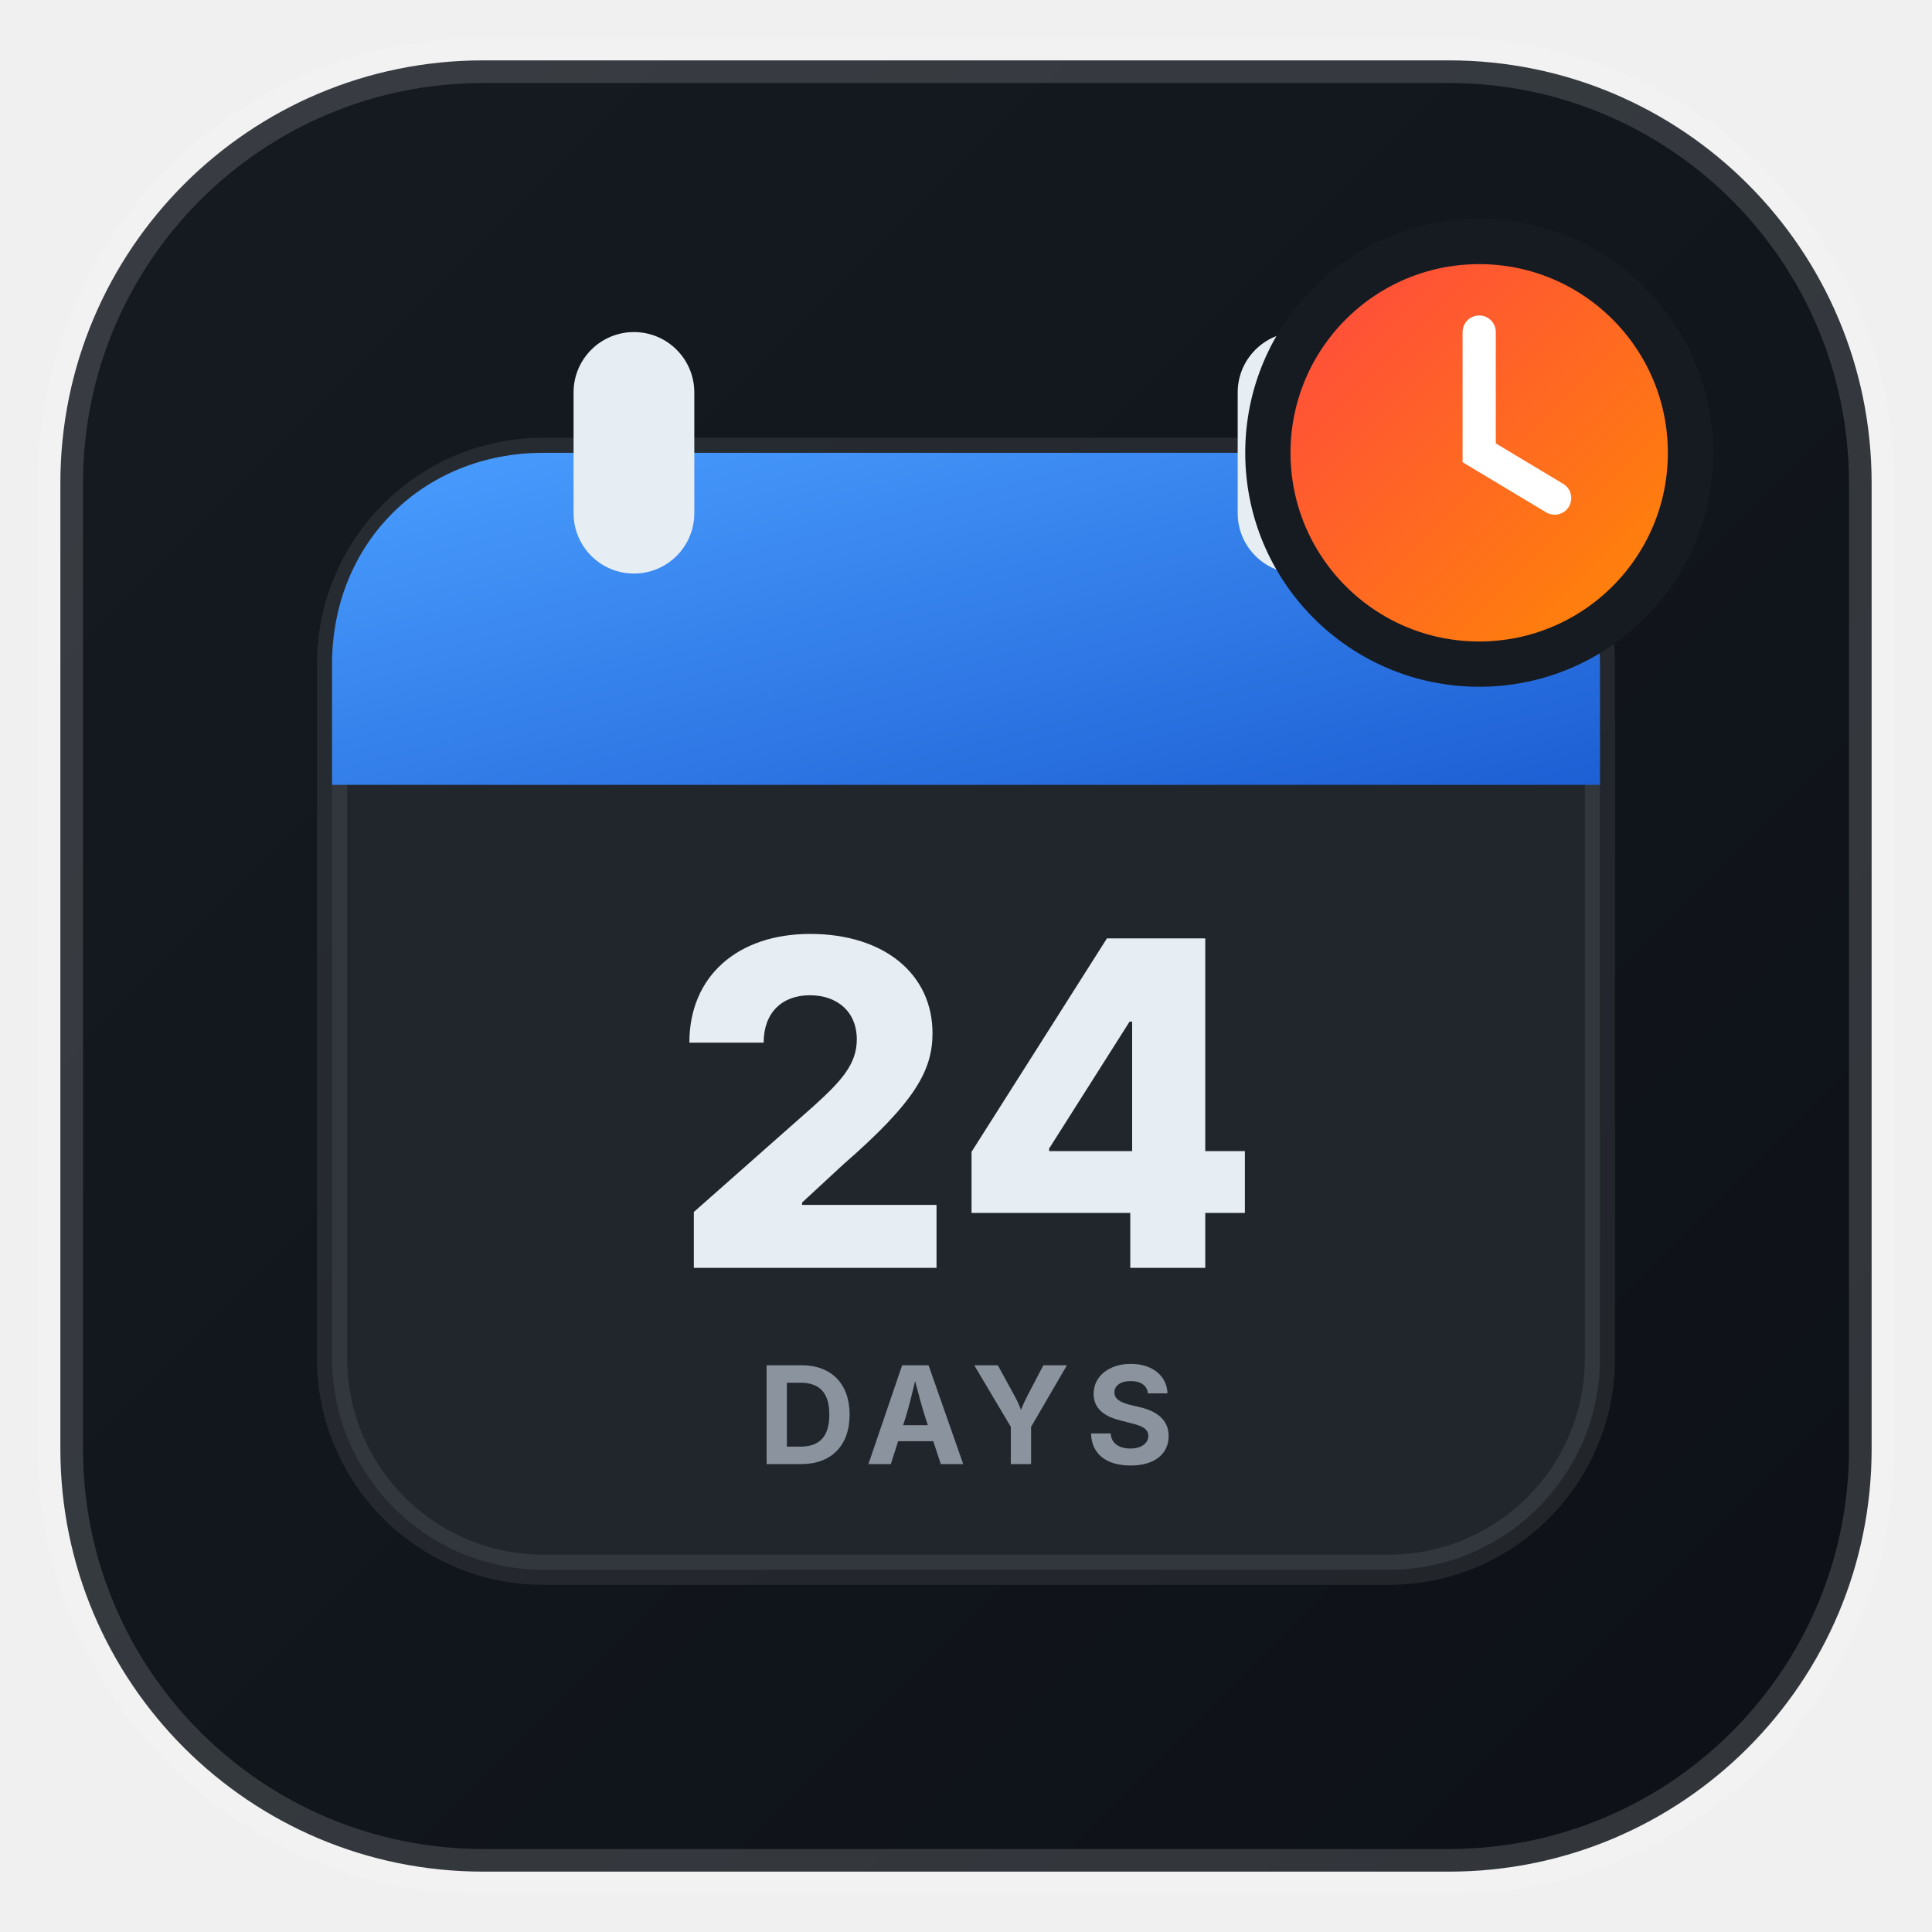
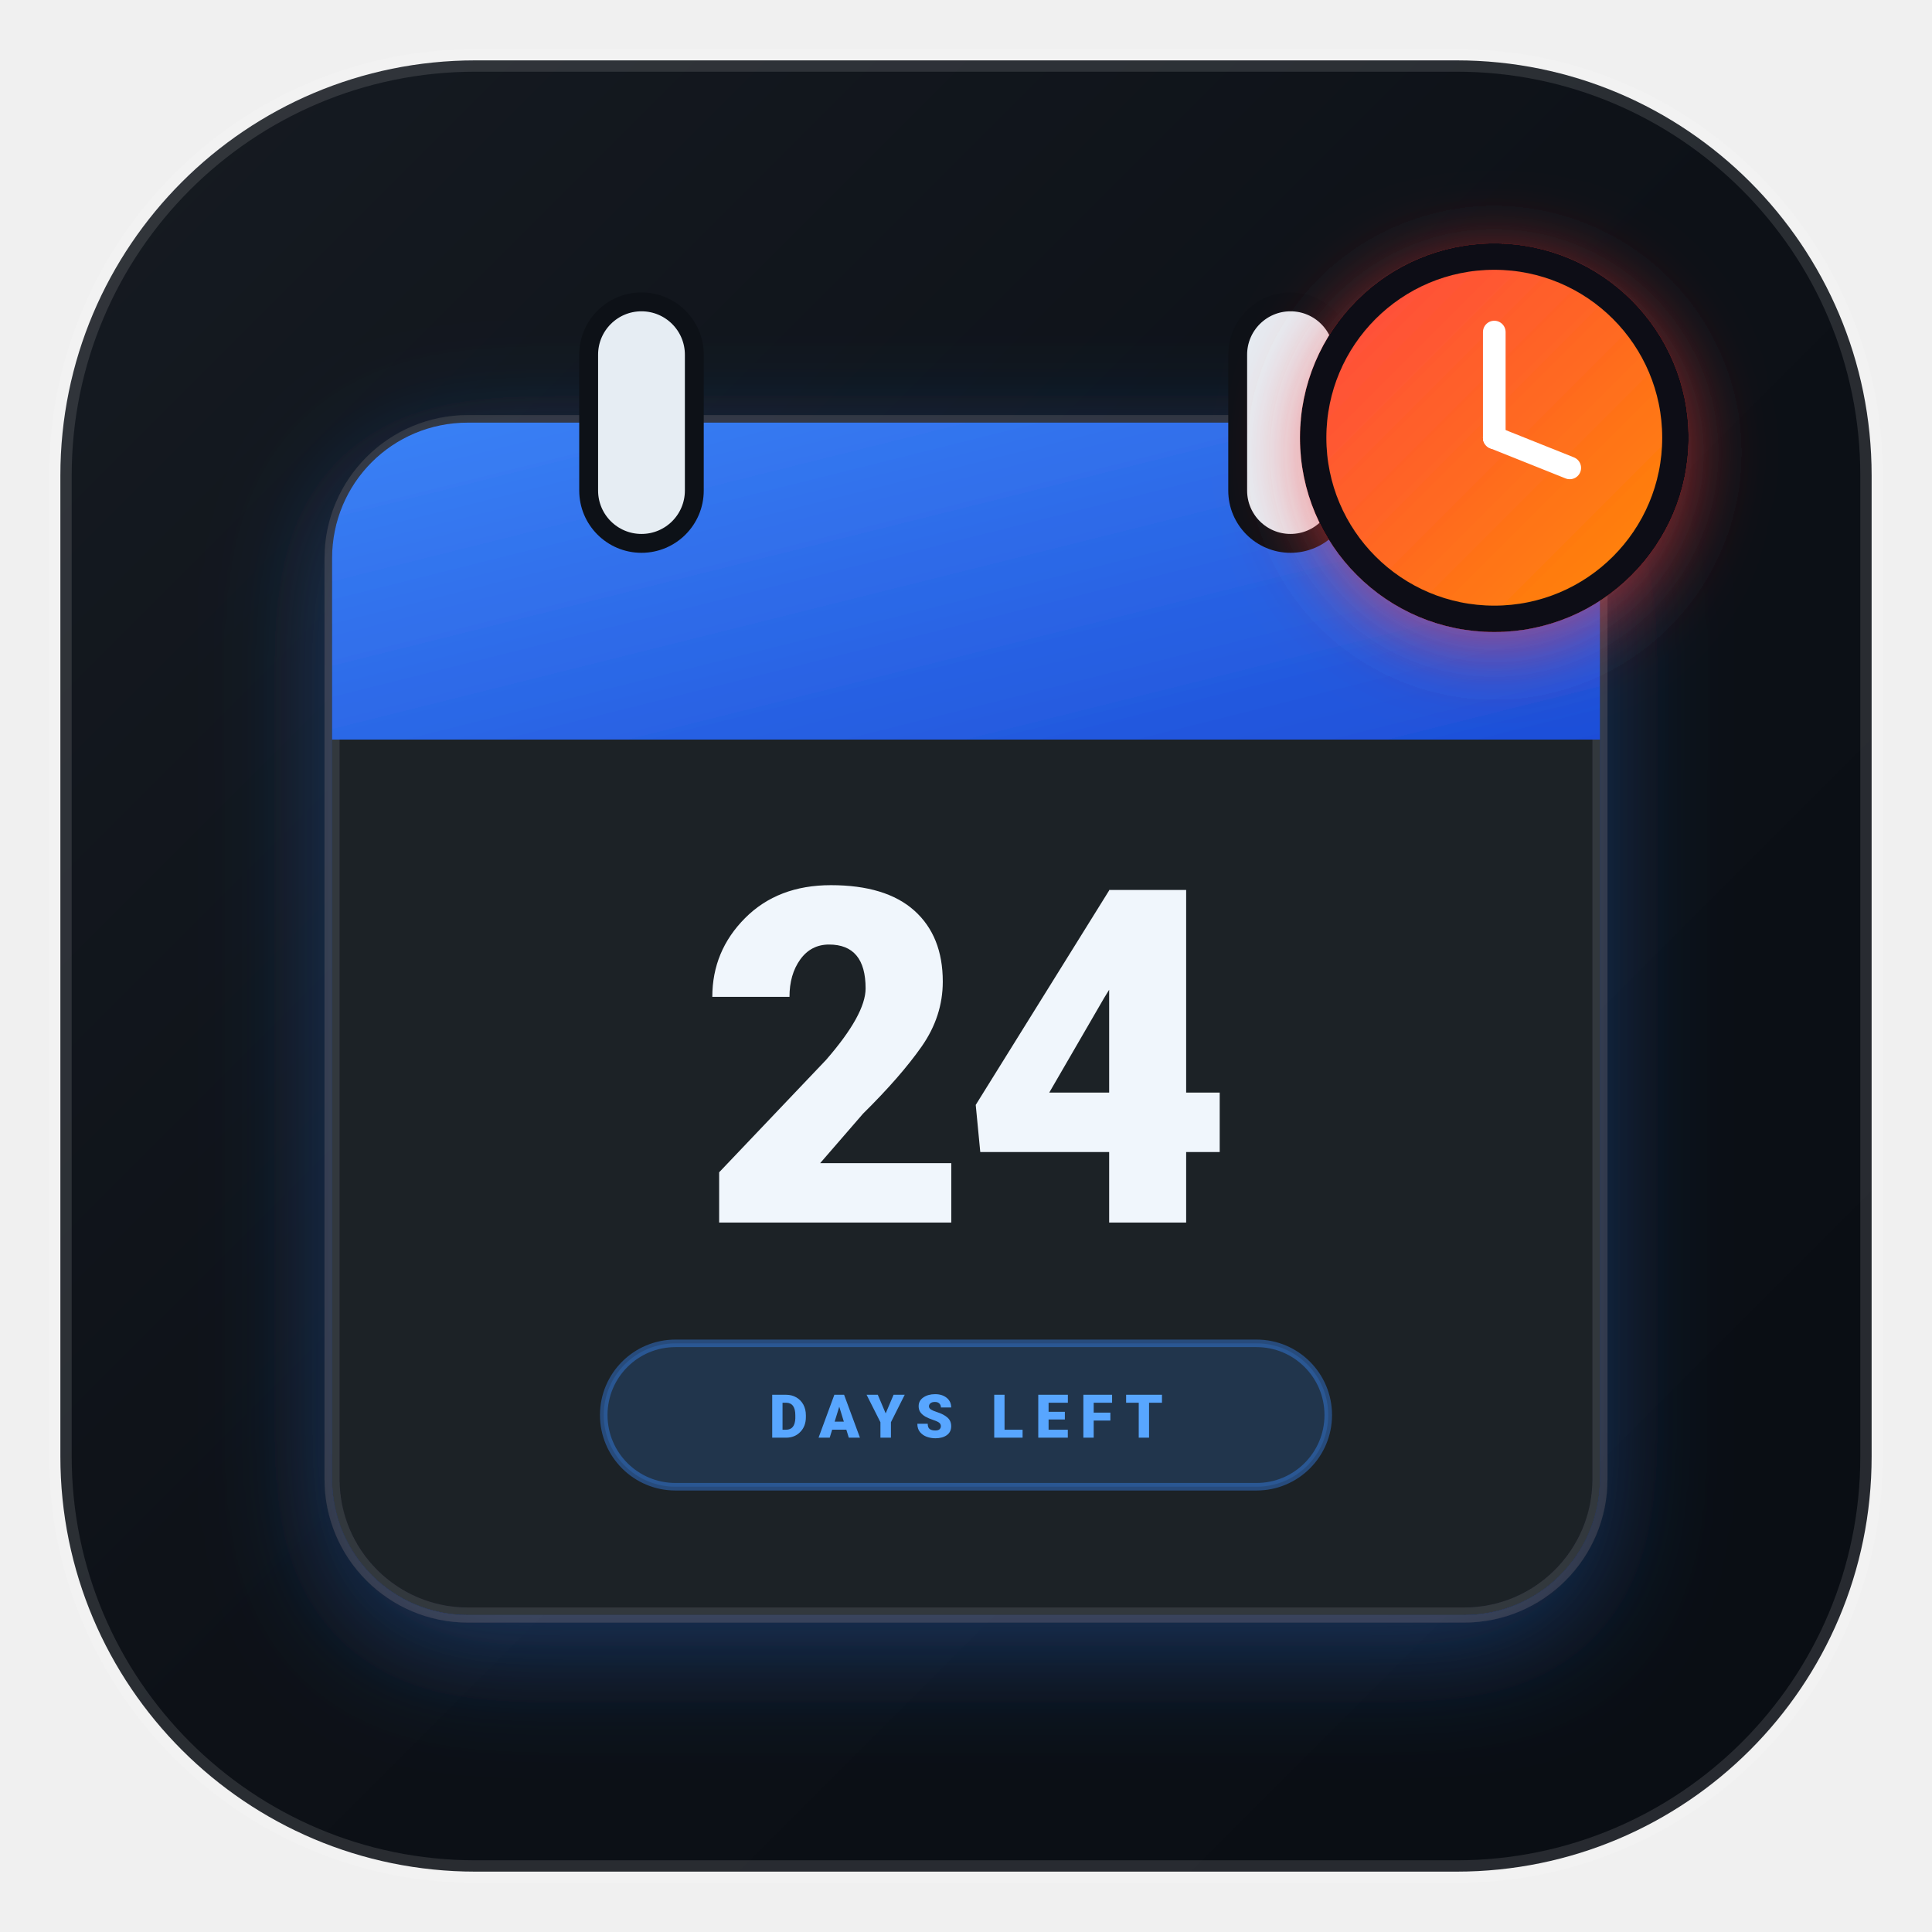
- <svg xmlns="http://www.w3.org/2000/svg" viewBox="0 0 128 128">
+ <svg xmlns="http://www.w3.org/2000/svg" viewBox="0 0 512 512" width="512" height="512">
  <defs>
-     <linearGradient id="g-bg" x1="0" y1="0" x2="1" y2="1">
+     <linearGradient id="bgGrad" x1="0%" y1="0%" x2="100%" y2="100%">
      <stop offset="0%" stop-color="#161b22" />
-       <stop offset="100%" stop-color="#0d1117" />
+       <stop offset="50%" stop-color="#0d1117" />
+       <stop offset="100%" stop-color="#090d13" />
    </linearGradient>
-     <linearGradient id="g-hdr" x1="0" y1="0" x2="1" y2="1">
-       <stop offset="0%" stop-color="#4a9eff" />
-       <stop offset="100%" stop-color="#1d5fd4" />
+     <linearGradient id="hdrGrad" x1="0%" y1="0%" x2="100%" y2="100%">
+       <stop offset="0%" stop-color="#3b82f6" />
+       <stop offset="100%" stop-color="#1d4ed8" />
    </linearGradient>
-     <linearGradient id="g-badge" x1="0" y1="0" x2="1" y2="1">
+     <linearGradient id="badgeGrad" x1="0%" y1="0%" x2="100%" y2="100%">
      <stop offset="0%" stop-color="#ff4444" />
      <stop offset="100%" stop-color="#ff8c00" />
    </linearGradient>
+     <filter id="glow" x="-20%" y="-20%" width="140%" height="140%">
+       <feDropShadow dx="0" dy="8" stdDeviation="16" flood-color="#3b82f6" flood-opacity="0.35" />
+     </filter>
+     <filter id="badgeGlow" x="-30%" y="-30%" width="160%" height="160%">
+       <feDropShadow dx="0" dy="4" stdDeviation="10" flood-color="#ff4444" flood-opacity="0.6" />
+     </filter>
  </defs>
-   <rect x="4" y="4" width="120" height="120" rx="28" fill="url(#g-bg)" stroke="rgba(255,255,255,0.15)" stroke-width="3" />
-   <rect x="22" y="30" width="84" height="74" rx="14" fill="#21262d" stroke="rgba(255,255,255,0.08)" stroke-width="2" />
-   <path d="M22 44 C22 36 28 30 36 30 L92 30 C100 30 106 36 106 44 L106 52 L22 52 Z" fill="url(#g-hdr)" />
-   <rect x="38" y="22" width="8" height="16" rx="4" fill="#e6edf3" />
-   <rect x="82" y="22" width="8" height="16" rx="4" fill="#e6edf3" />
-   <text x="64" y="84" fill="#e6edf3" font-family="-apple-system,BlinkMacSystemFont,Segoe UI,sans-serif" font-weight="800" font-size="30" text-anchor="middle">24</text>
-   <text x="64" y="97" fill="#8b949e" font-family="-apple-system,BlinkMacSystemFont,Segoe UI,sans-serif" font-weight="700" font-size="9" letter-spacing="1" text-anchor="middle">DAYS</text>
-   <circle cx="98" cy="30" r="14" fill="url(#g-badge)" stroke="#161b22" stroke-width="3" />
-   <path d="M98 22 L98 30 L103 33" stroke="#fff" stroke-width="2.2" stroke-linecap="round" fill="none" />
+   <rect x="16" y="16" width="480" height="480" rx="110" fill="url(#bgGrad)" stroke="rgba(255, 255, 255, 0.12)" stroke-width="6" />
+   <g filter="url(#glow)">
+     <rect x="88" y="112" width="336" height="316" rx="36" fill="#1c2128" stroke="rgba(255, 255, 255, 0.1)" stroke-width="4" />
+     <path d="M 88 148 C 88 128 104 112 124 112 L 388 112 C 408 112 424 128 424 148 L 424 196 L 88 196 Z" fill="url(#hdrGrad)" />
+   </g>
+   <rect x="156" y="80" width="28" height="64" rx="14" fill="#e6edf3" stroke="#0d1117" stroke-width="5" />
+   <rect x="328" y="80" width="28" height="64" rx="14" fill="#e6edf3" stroke="#0d1117" stroke-width="5" />
+   <text x="256" y="324" font-family="-apple-system, BlinkMacSystemFont, 'Segoe UI', Roboto, sans-serif" font-size="124" font-weight="900" fill="#f0f6fc" text-anchor="middle" letter-spacing="-2">24</text>
+   <rect x="160" y="356" width="192" height="38" rx="19" fill="rgba(56, 139, 253, 0.18)" stroke="rgba(56, 139, 253, 0.4)" stroke-width="2" />
+   <text x="256" y="381" font-family="-apple-system, BlinkMacSystemFont, 'Segoe UI', Roboto, sans-serif" font-size="16" font-weight="800" fill="#58a6ff" text-anchor="middle" letter-spacing="3">DAYS LEFT</text>
+   <g filter="url(#badgeGlow)">
+     <circle cx="396" cy="116" r="48" fill="url(#badgeGrad)" stroke="#0d1117" stroke-width="7" />
+     <circle cx="396" cy="116" r="3" fill="#ffffff" />
+     <line x1="396" y1="116" x2="396" y2="88" stroke="#ffffff" stroke-width="6" stroke-linecap="round" />
+     <line x1="396" y1="116" x2="416" y2="124" stroke="#ffffff" stroke-width="6" stroke-linecap="round" />
+   </g>
</svg>
